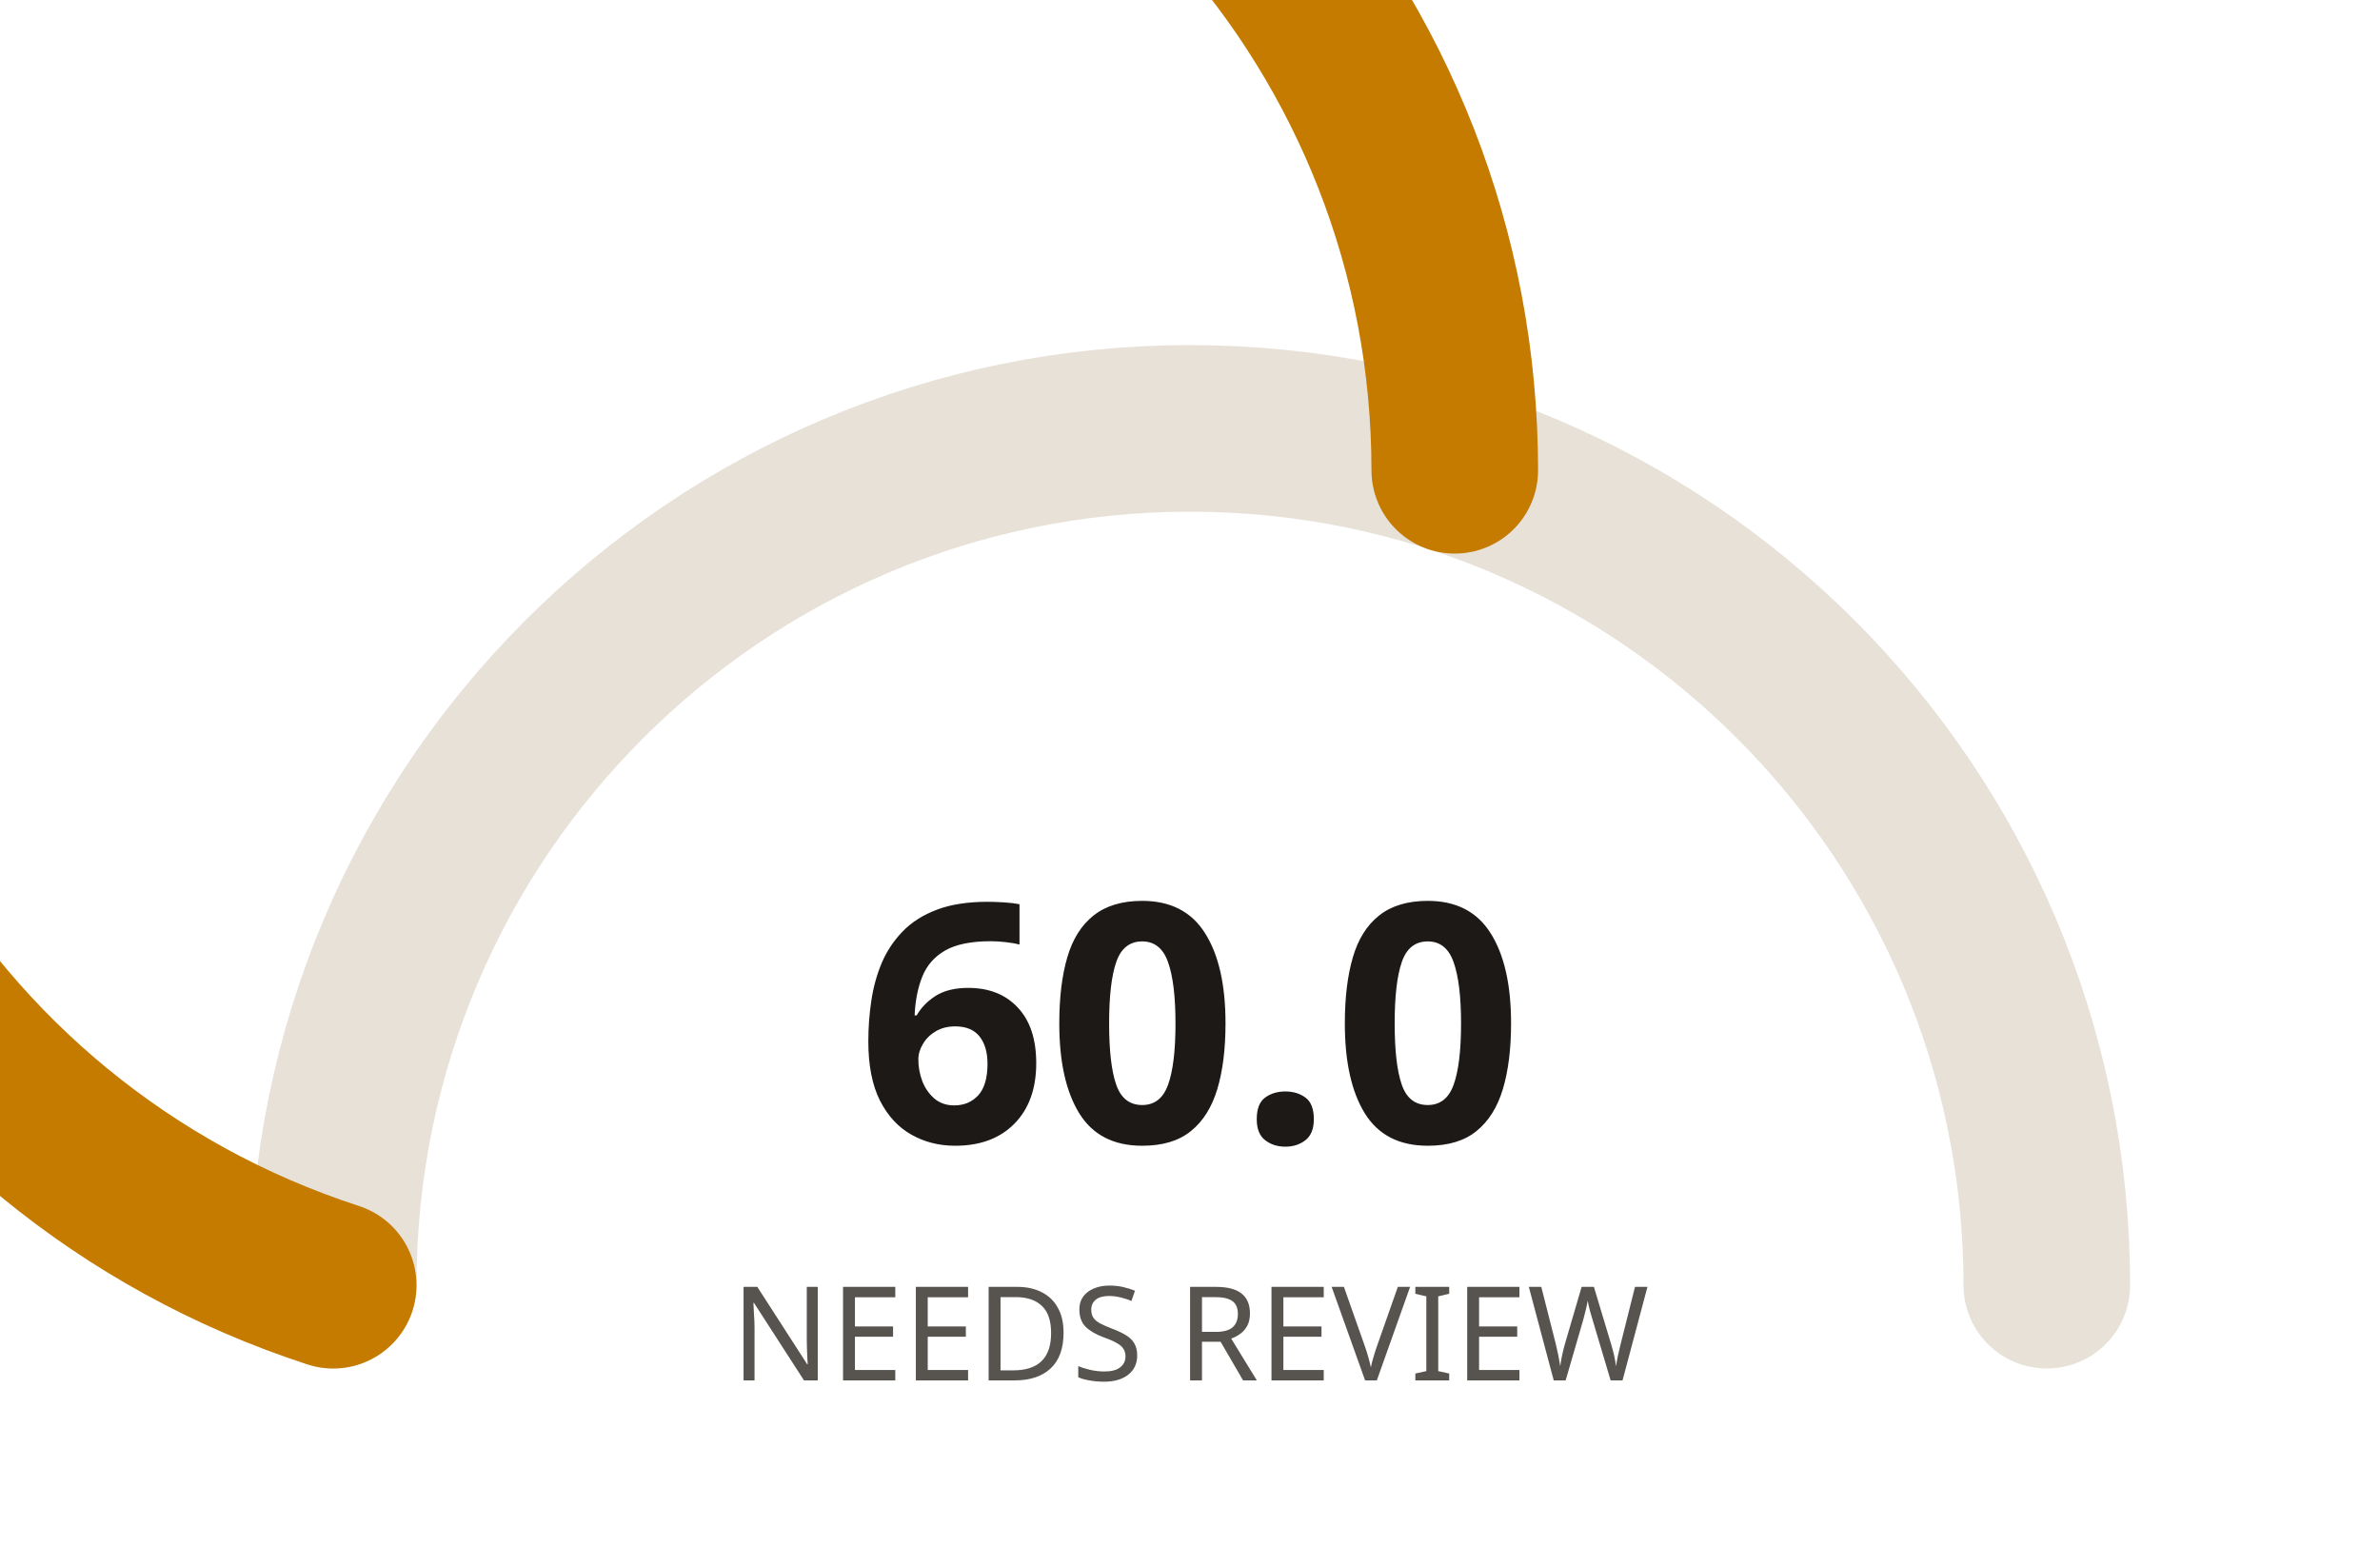
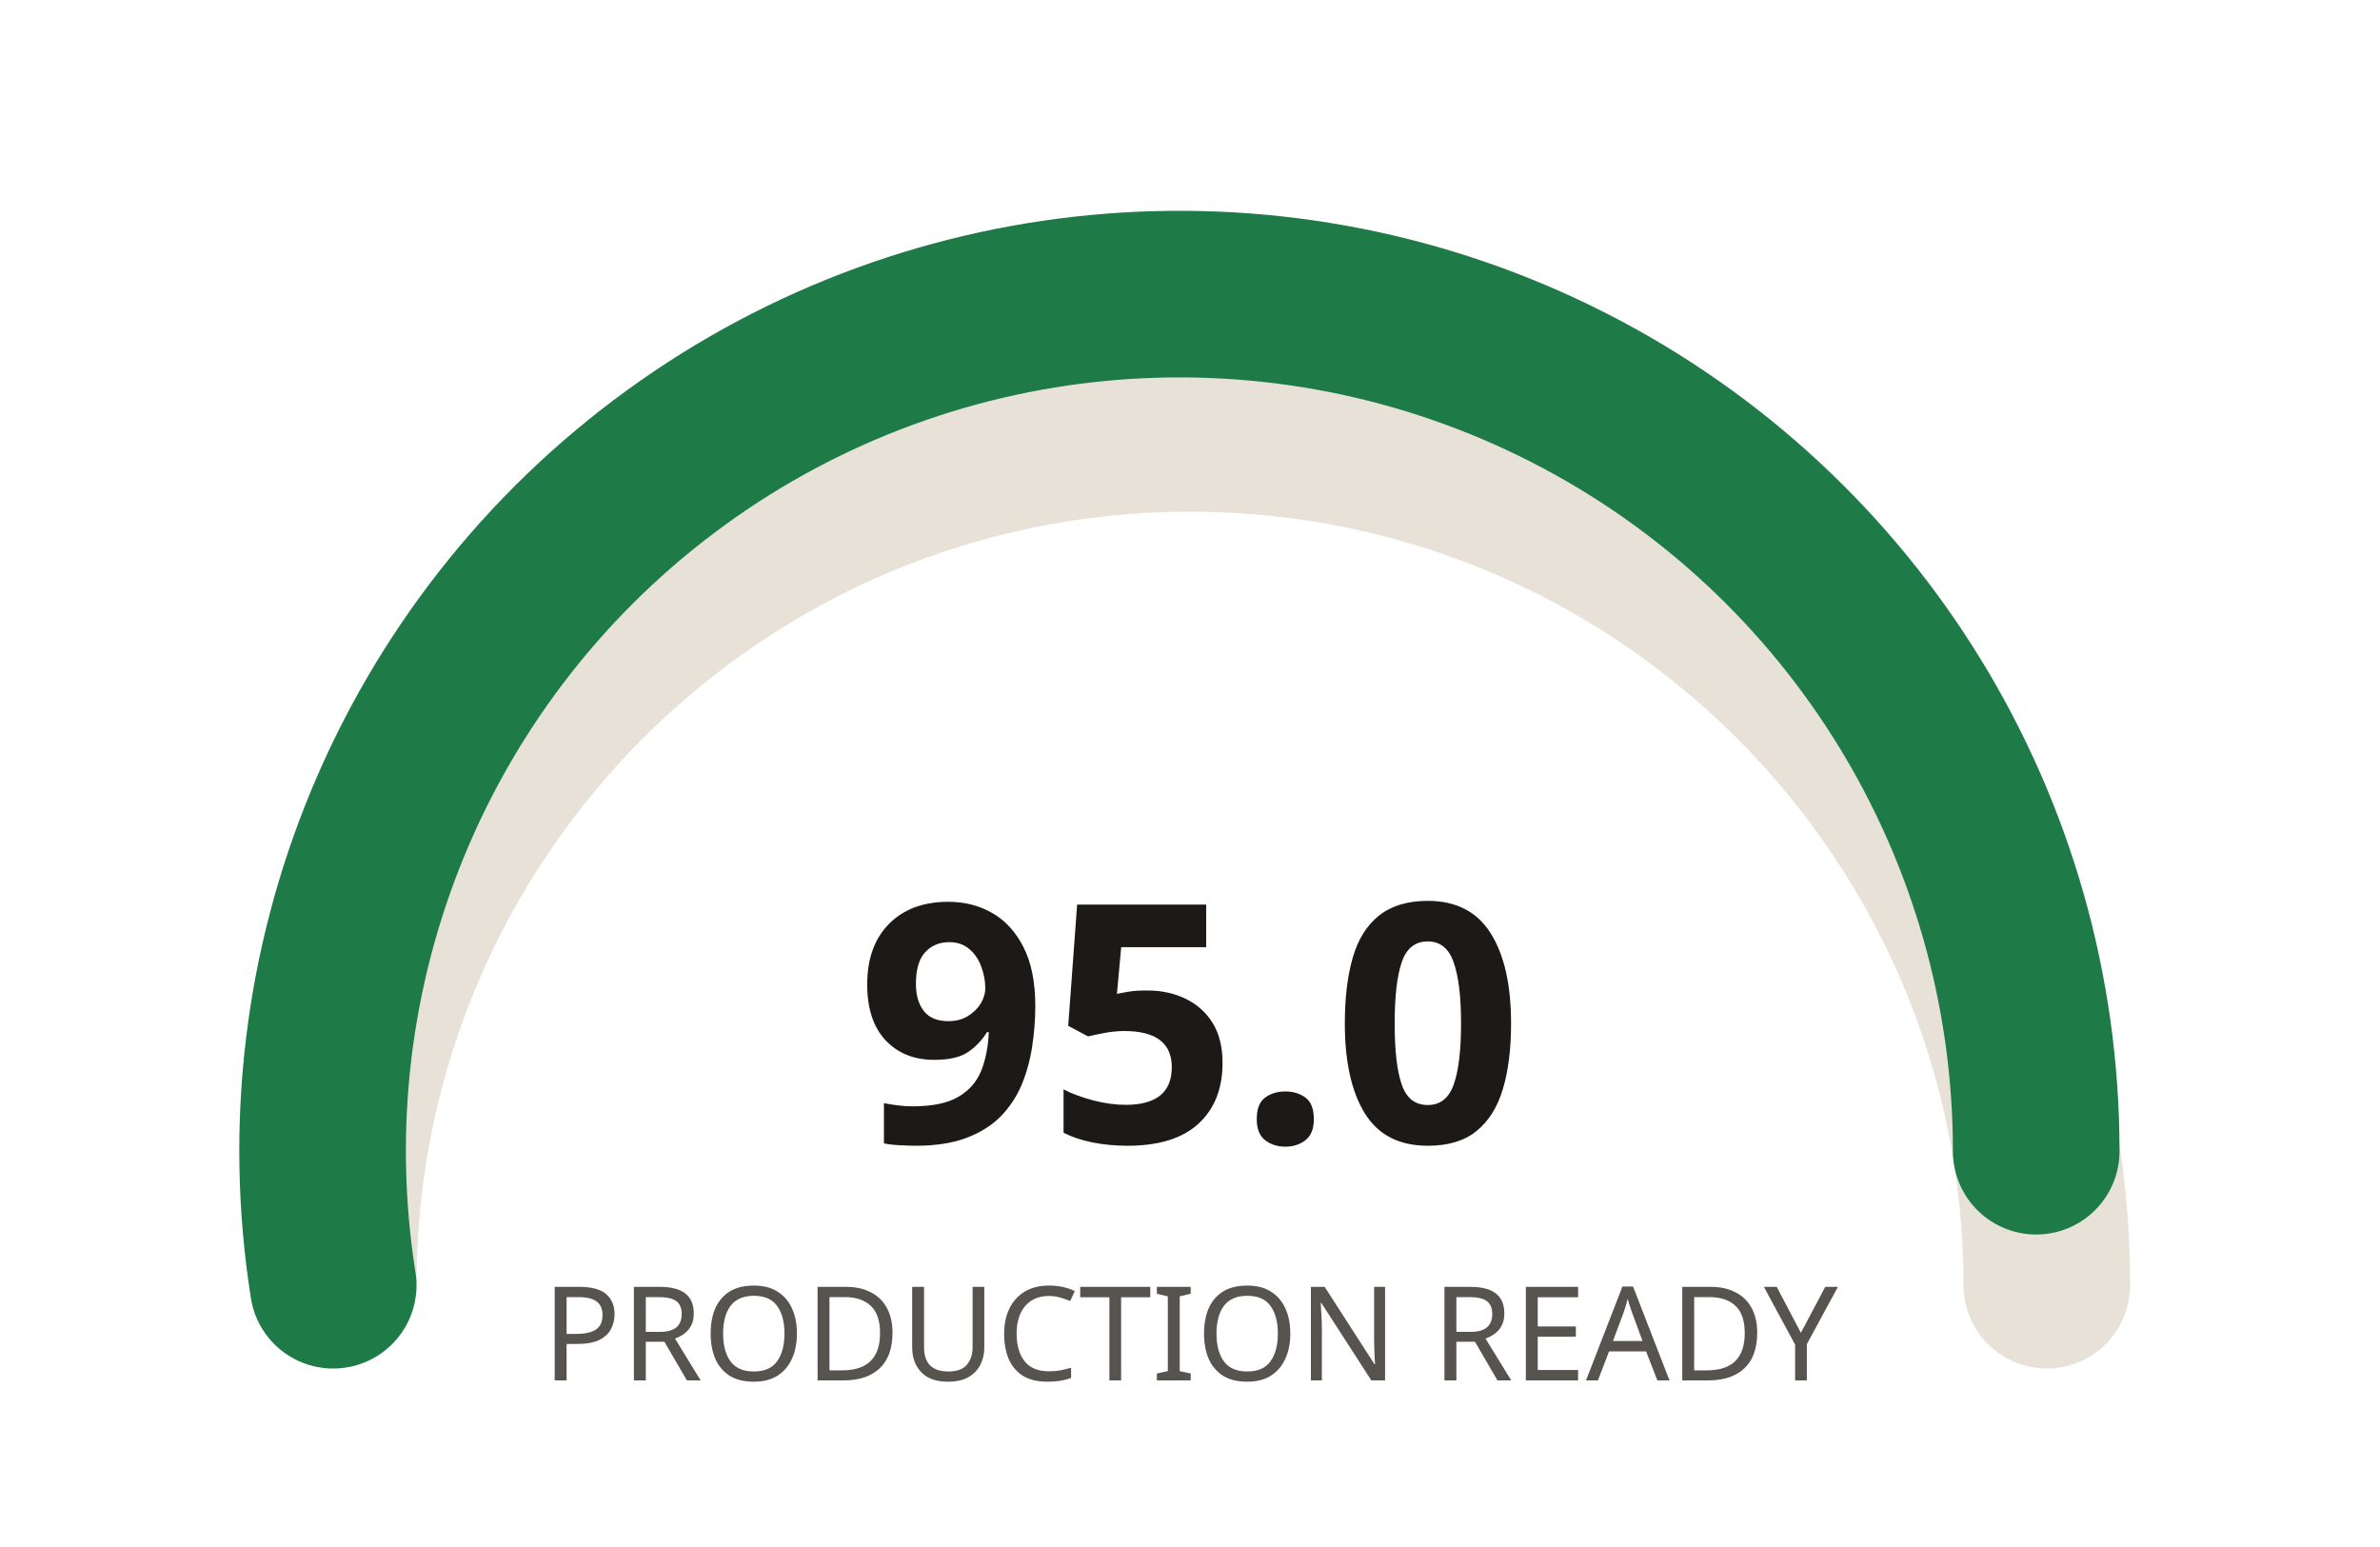
- <svg xmlns="http://www.w3.org/2000/svg" viewBox="0 0 200 130" role="img" aria-label="Score 60.0 of 100, gate needs-review">
+ <svg xmlns="http://www.w3.org/2000/svg" viewBox="0 0 200 130" role="img" aria-label="Score 95.0 of 100, gate production-ready">
  <path d="M 28 108 A 72 72 0 0 1 172 108" fill="none" stroke="#E7E1D8" stroke-width="14" stroke-linecap="round" />
-   <path d="M 28.00 108.00 A 72 72 0 1 1 122.25 39.52" fill="none" stroke="#c47b00" stroke-width="14" stroke-linecap="round" />
-   <text x="100" y="96" text-anchor="middle" font-size="28" font-weight="700" fill="#1C1917" font-family="Segoe UI, sans-serif">60.0</text>
-   <text x="100" y="116" text-anchor="middle" font-size="11" fill="#57534e" font-family="Segoe UI, sans-serif">NEEDS REVIEW</text>
+   <path d="M 28.00 108.00 A 72 72 0 1 1 171.11 96.74" fill="none" stroke="#1e7a46" stroke-width="14" stroke-linecap="round" />
+   <text x="100" y="96" text-anchor="middle" font-size="28" font-weight="700" fill="#1C1917" font-family="Segoe UI, sans-serif">95.0</text>
+   <text x="100" y="116" text-anchor="middle" font-size="11" fill="#57534e" font-family="Segoe UI, sans-serif">PRODUCTION READY</text>
</svg>
